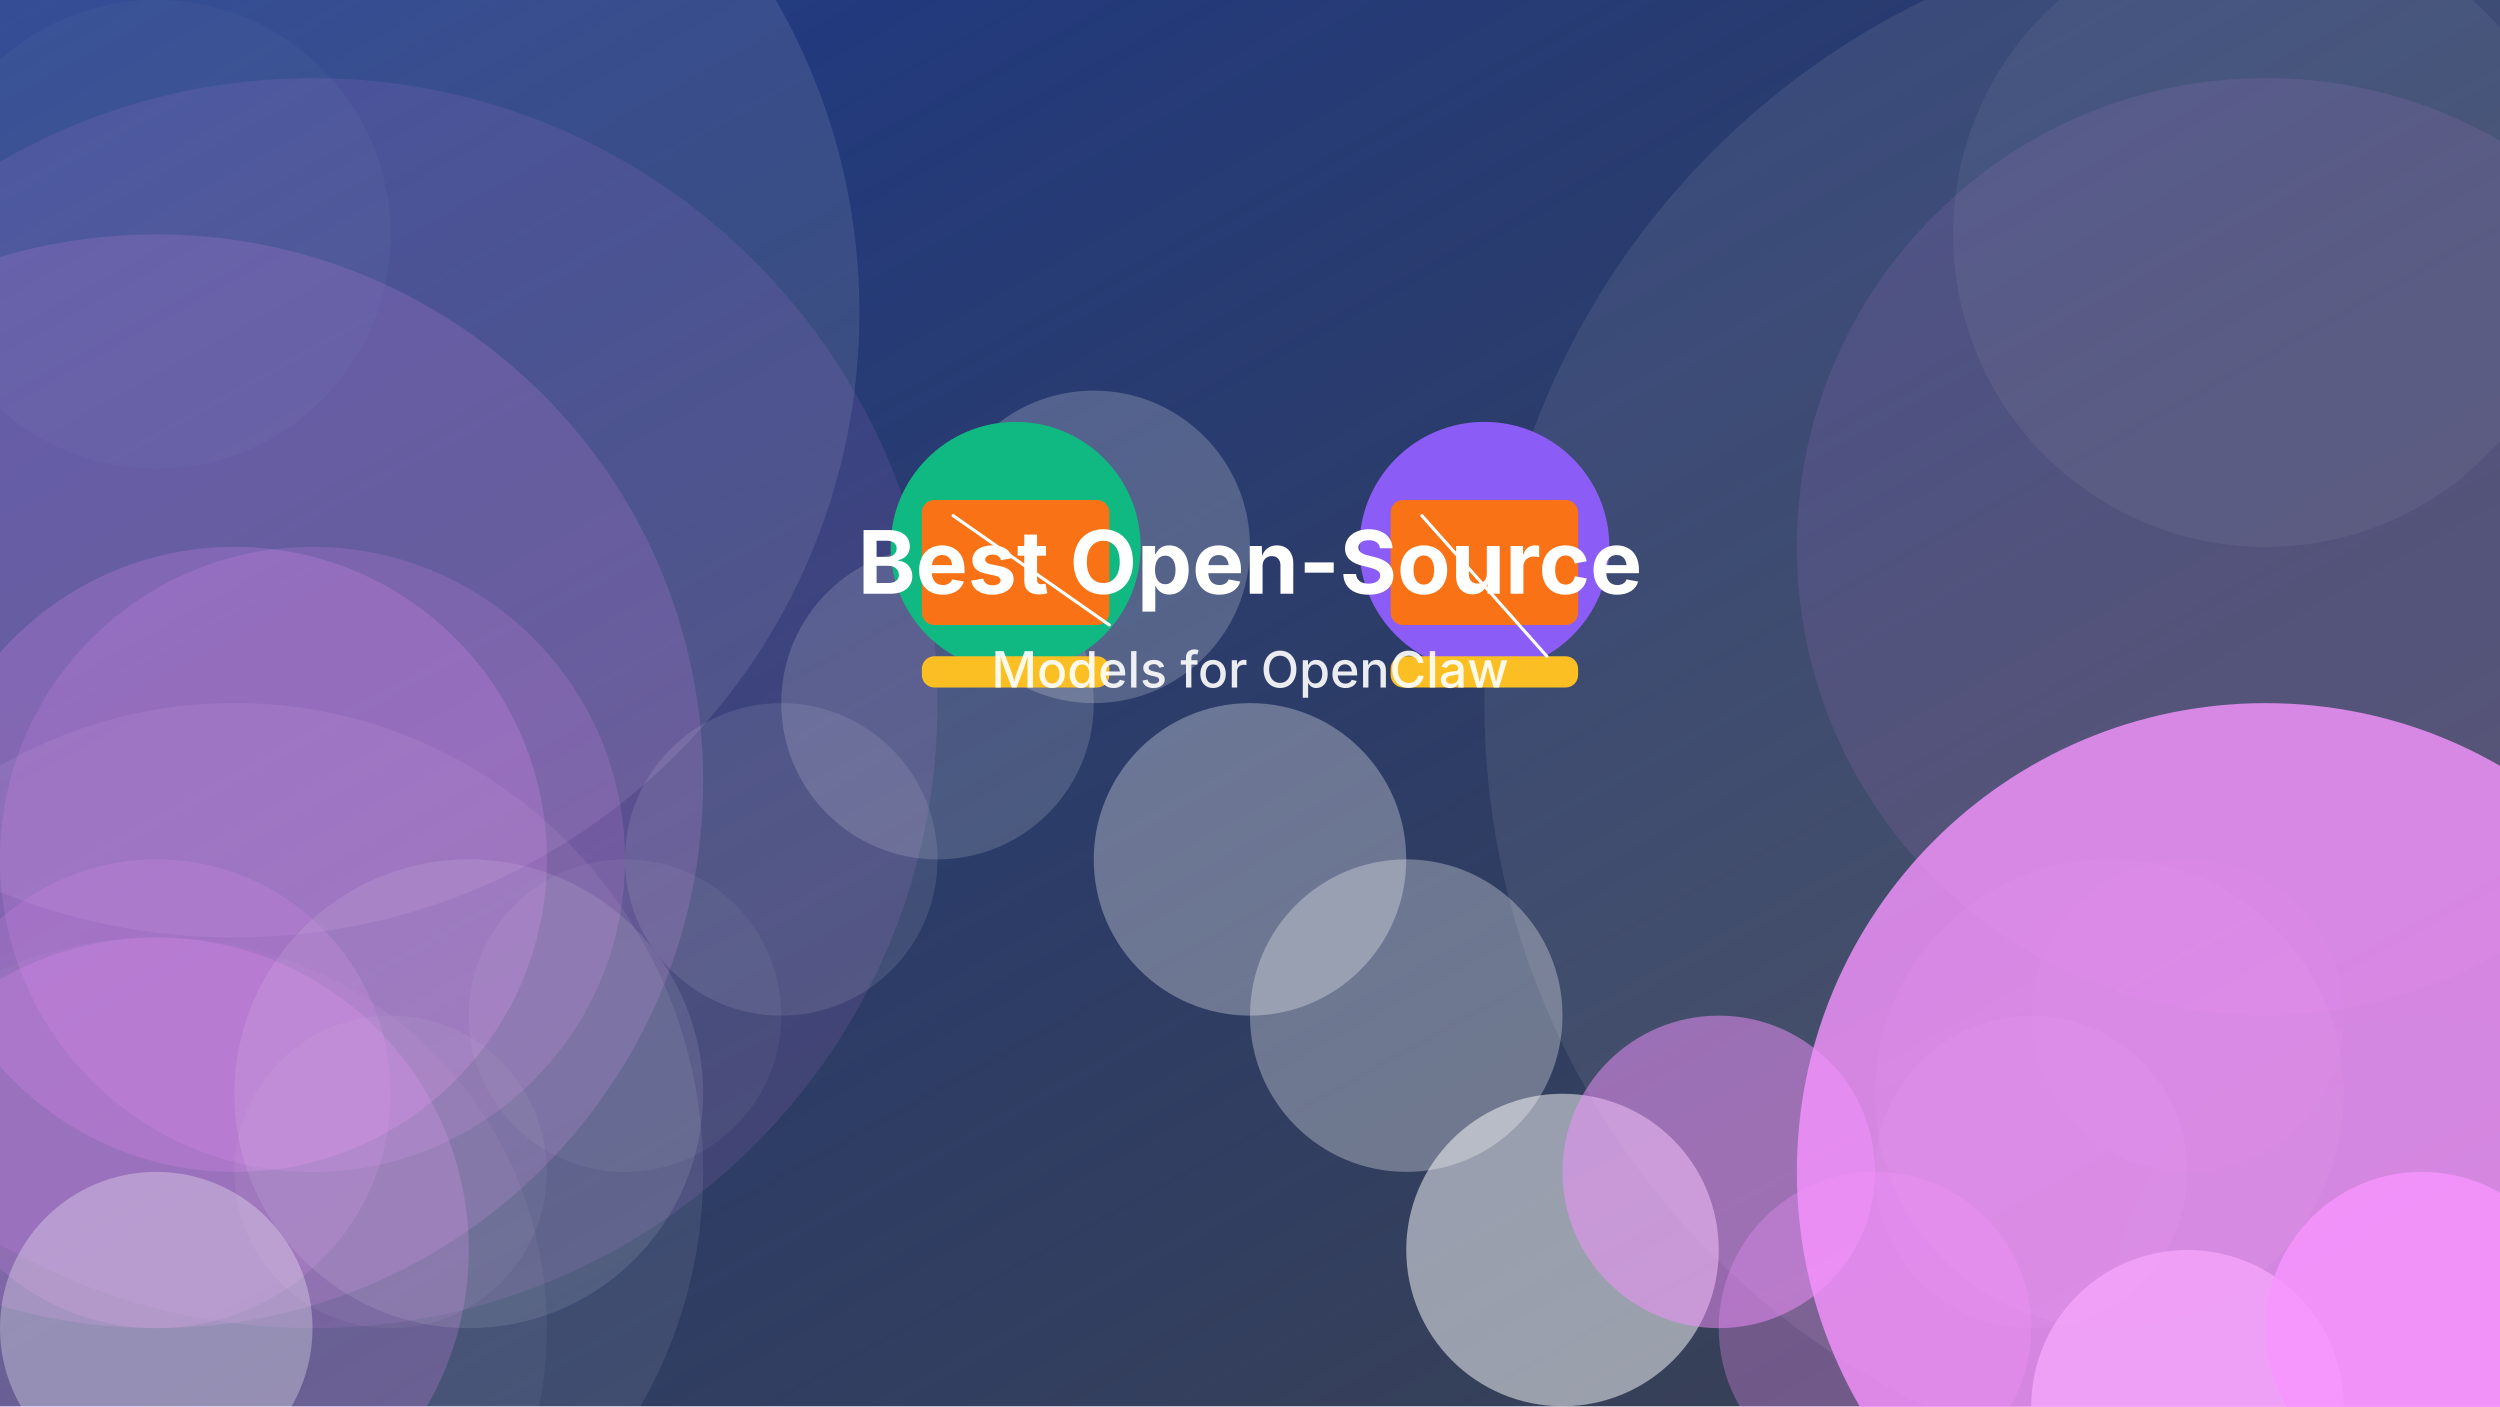
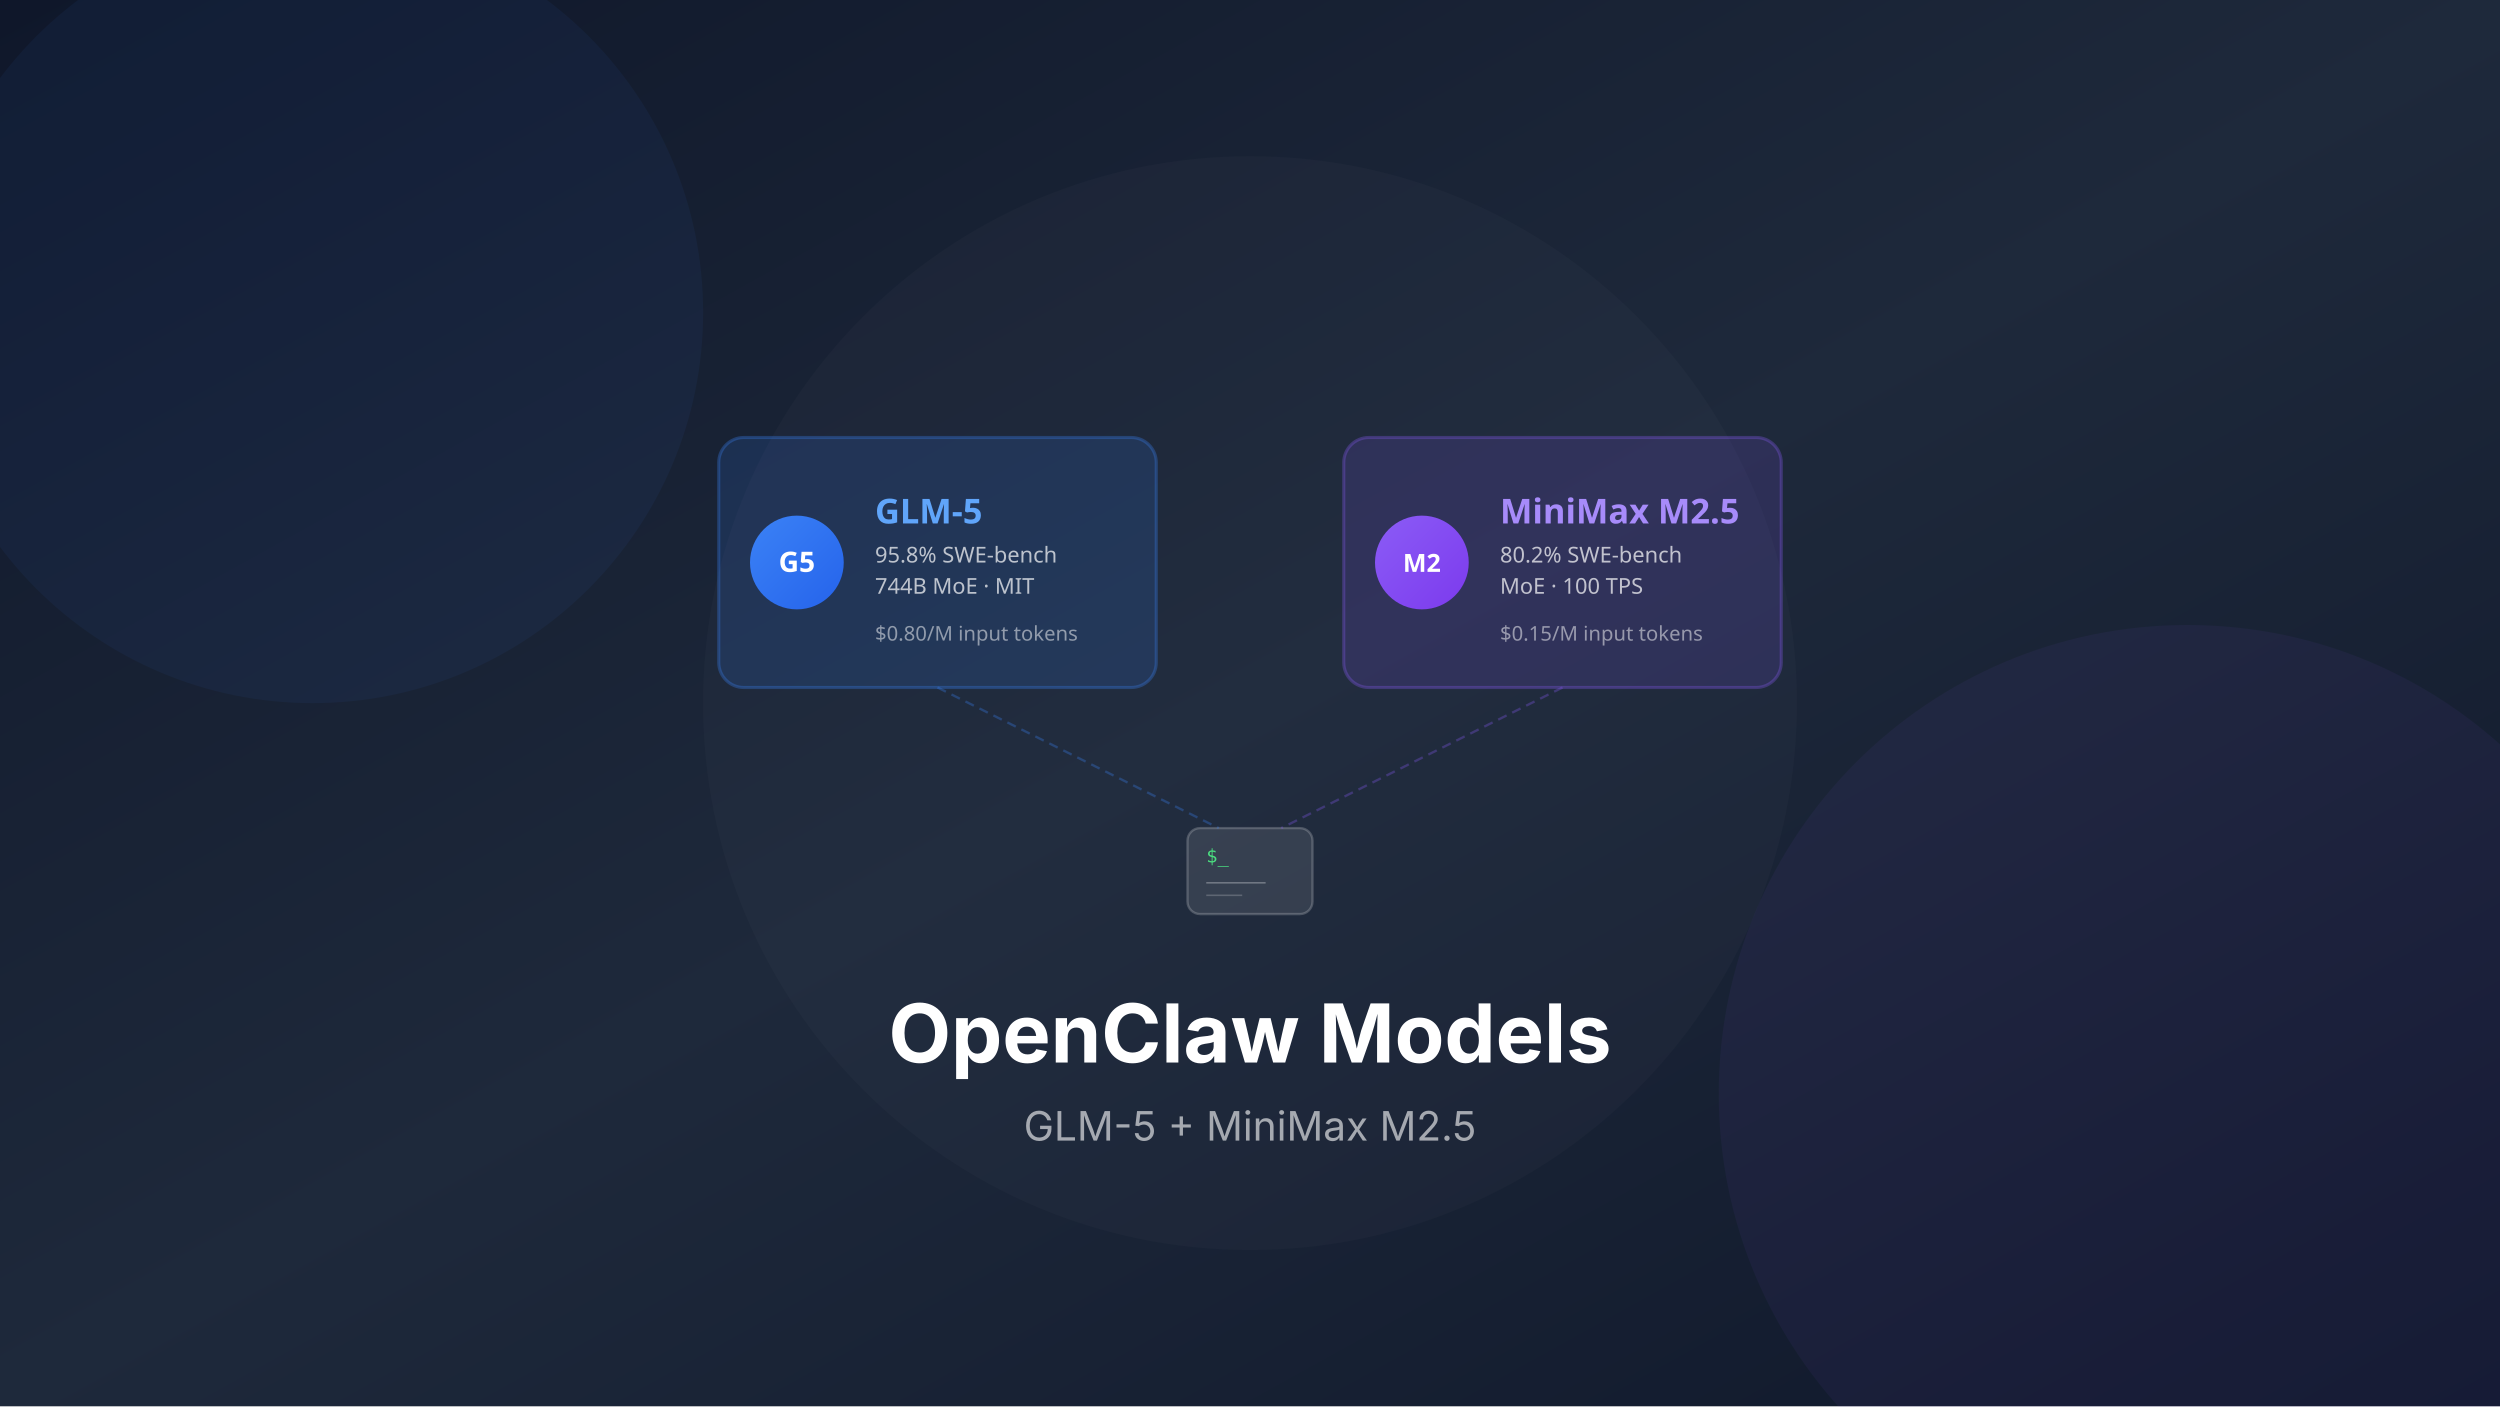
<svg xmlns="http://www.w3.org/2000/svg" viewBox="0 0 1600 900">
  <defs>
    <linearGradient id="bgGrad" x1="0%" y1="0%" x2="100%" y2="100%">
-       <stop offset="0%" stop-color="#1e3a8a" stop-opacity="1" />
-       <stop offset="100%" stop-color="#0f172a" stop-opacity="0.8" />
+       <stop offset="0%" style="stop-color:#0f172a" />
+       <stop offset="50%" style="stop-color:#1e293b" />
+       <stop offset="100%" style="stop-color:#0f172a" />
    </linearGradient>
-     <linearGradient id="accentGrad" x1="0%" y1="0%" x2="100%" y2="100%">
-       <stop offset="0%" stop-color="#f97316" stop-opacity="1" />
-       <stop offset="100%" stop-color="#fbbf24" stop-opacity="0" />
+     <linearGradient id="glmGrad" x1="0%" y1="0%" x2="100%" y2="100%">
+       <stop offset="0%" style="stop-color:#3b82f6" />
+       <stop offset="100%" style="stop-color:#2563eb" />
+     </linearGradient>
+     <linearGradient id="mmGrad" x1="0%" y1="0%" x2="100%" y2="100%">
+       <stop offset="0%" style="stop-color:#8b5cf6" />
+       <stop offset="100%" style="stop-color:#7c3aed" />
    </linearGradient>
  </defs>
  <rect width="1600" height="900" fill="url(#bgGrad)" />
-   <circle cx="1450" cy="150" r="200" fill="rgba(255,255,255,0.05)" />
-   <circle cx="150" cy="750" r="300" fill="rgba(255,255,255,0.08)" />
-   <circle cx="100" cy="150" r="150" fill="rgba(255,255,255,0.03)" />
-   <circle cx="150" cy="200" r="400" fill="rgba(255,255,255,0.1)" />
-   <circle cx="100" cy="850" r="250" fill="rgba(255,255,255,0.05)" />
-   <circle cx="1450" cy="450" r="500" fill="rgba(255,255,255,0.08)" />
-   <circle cx="1450" cy="350" r="300" fill="rgba(247,147,267,0.1)" />
-   <circle cx="100" cy="500" r="350" fill="rgba(247,147,267,0.15)" />
-   <circle cx="150" cy="550" r="200" fill="rgba(247,147,267,0.2)" />
-   <circle cx="200" cy="450" r="400" fill="rgba(247,147,267,0.1)" />
-   <circle cx="200" cy="550" r="200" fill="rgba(247,147,267,0.15)" />
-   <circle cx="1400" cy="650" r="100" fill="rgba(255,255,255,0.05)" />
-   <circle cx="1350" cy="700" r="150" fill="rgba(255,255,255,0.08)" />
-   <circle cx="1300" cy="750" r="100" fill="rgba(255,255,255,0.1)" />
-   <circle cx="100" cy="700" r="150" fill="rgba(247,147,267,0.15)" />
-   <circle cx="100" cy="800" r="200" fill="rgba(247,147,267,0.2)" />
-   <circle cx="100" cy="850" r="100" fill="rgba(255,255,255,0.3)" />
-   <circle cx="250" cy="750" r="100" fill="rgba(255,255,255,0.05)" />
-   <circle cx="300" cy="700" r="150" fill="rgba(255,255,255,0.1)" />
-   <circle cx="400" cy="650" r="100" fill="rgba(255,255,255,0.05)" />
-   <circle cx="500" cy="550" r="100" fill="rgba(255,255,255,0.1)" />
-   <circle cx="600" cy="450" r="100" fill="rgba(255,255,255,0.15)" />
-   <circle cx="700" cy="350" r="100" fill="rgba(255,255,255,0.2)" />
-   <circle cx="800" cy="550" r="100" fill="rgba(255,255,255,0.3)" />
-   <circle cx="900" cy="650" r="100" fill="rgba(255,255,255,0.3)" />
-   <circle cx="1000" cy="800" r="100" fill="rgba(255,255,255,0.5)" />
-   <circle cx="1200" cy="850" r="100" fill="rgba(247,147,267,0.3)" />
-   <circle cx="1100" cy="750" r="100" fill="rgba(247,147,267,0.5)" />
-   <circle cx="1400" cy="900" r="100" fill="rgba(255,255,255,0.7)" />
-   <circle cx="1450" cy="750" r="300" fill="rgba(247,147,267,0.8)" />
-   <circle cx="1550" cy="850" r="100" fill="rgba(247,147,267,0.8)" />
-   <circle cx="1450" cy="150" r="200" fill="rgba(255,255,255,0.05)" opacity="0.1" />
-   <circle cx="1550" cy="850" r="200" fill="rgba(255,255,255,0.1)" opacity="0.1" />
-   <g transform="translate(800, 350)">
-     <g transform="translate(-150, 0)">
-       <circle cx="0" cy="0" r="80" fill="#10b981" />
-       <circle cx="0" cy="0" r="70" fill="#10b981" />
-       <circle cx="0" cy="0" r="60" fill="#10b981" />
-       <rect x="-60" y="-30" width="120" height="80" rx="8" fill="#f97316" />
-       <rect x="-60" y="70" width="120" height="20" rx="8" fill="#fbbf24" />
-       <path d="M-40 -20 L60 50 L20 M20 L-15 50 Q-5 5 L-10 15 L-5 5 L-5" fill="none" stroke="#ffffff" stroke-width="2" stroke-linecap="round" stroke-linejoin="round" />
-       <path d="M-25 30 Q5 L15" fill="none" stroke="#ffffff" stroke-width="2" stroke-linecap="round" stroke-linejoin="round" />
-     </g>
-     <g transform="translate(150, 0)">
-       <circle cx="0" cy="0" r="80" fill="#8b5cf6" />
-       <circle cx="0" cy="0" r="70" fill="#8b5cf6" />
-       <circle cx="0" cy="0" r="60" fill="#8b5cf6" />
-       <rect x="-60" y="-30" width="120" height="80" rx="8" fill="#f97316" />
-       <rect x="-60" y="70" width="120" height="20" rx="8" fill="#fbbf24" />
-       <path d="M-40 -20 L40 70 L70 L20 L20 M20 M20 L-15 50 Q-5 5 L-10 15 L-5 5 L-5" fill="none" stroke="#ffffff" stroke-width="2" stroke-linecap="round" stroke-linejoin="round" />
-       <path d="M-25 30 Q5 L15" fill="none" stroke="#ffffff" stroke-width="2" stroke-linecap="round" stroke-linejoin="round" />
-     </g>
-     <g transform="translate(1100, 0)">
-       <circle cx="0" cy="0" r="80" fill="#d97706" />
-       <circle cx="0" cy="0" r="70" fill="#d97706" />
-       <circle cx="0" cy="0" r="60" fill="#d97706" />
-       <rect x="-60" y="-30" width="120" height="80" rx="8" fill="#f97316" />
-       <rect x="-60" y="70" width="120" height="20" rx="8" fill="#fbbf24" />
-       <path d="M-40 -20 L35 50 L35 L35 L35 M20 L15 35 Q-5 5 L-10 15 L-5 5 L-5" fill="none" stroke="#ffffff" stroke-width="2" stroke-linecap="round" stroke-linejoin="round" />
-       <path d="M-25 30 Q5 L15" fill="none" stroke="#ffffff" stroke-width="2" stroke-linecap="round" stroke-linejoin="round" />
-     </g>
+   <circle cx="200" cy="200" r="250" fill="rgba(59,130,246,0.06)" />
+   <circle cx="1400" cy="700" r="300" fill="rgba(139,92,246,0.06)" />
+   <circle cx="800" cy="450" r="350" fill="rgba(255,255,255,0.02)" />
+   <g transform="translate(460, 280)">
+     <rect x="0" y="0" width="280" height="160" rx="16" fill="rgba(59,130,246,0.15)" stroke="rgba(59,130,246,0.3)" stroke-width="2" />
+     <circle cx="50" cy="80" r="30" fill="url(#glmGrad)" />
+     <text x="50" y="86" text-anchor="middle" font-family="system-ui, sans-serif" font-size="18" font-weight="700" fill="white">G5</text>
+     <text x="100" y="55" font-family="system-ui, sans-serif" font-size="22" font-weight="700" fill="#60a5fa">GLM-5</text>
+     <text x="100" y="80" font-family="system-ui, sans-serif" font-size="14" fill="rgba(255,255,255,0.7)">95.8% SWE-bench</text>
+     <text x="100" y="100" font-family="system-ui, sans-serif" font-size="14" fill="rgba(255,255,255,0.7)">744B MoE · MIT</text>
+     <text x="100" y="130" font-family="system-ui, sans-serif" font-size="13" fill="rgba(255,255,255,0.5)">$0.80/M input tokens</text>
  </g>
-   <text x="800" y="380" text-anchor="middle" font-family="system-ui, -apple-system, sans-serif" font-size="56" font-weight="700" fill="white">
-     Best Open-Source
+   <g transform="translate(860, 280)">
+     <rect x="0" y="0" width="280" height="160" rx="16" fill="rgba(139,92,246,0.15)" stroke="rgba(139,92,246,0.3)" stroke-width="2" />
+     <circle cx="50" cy="80" r="30" fill="url(#mmGrad)" />
+     <text x="50" y="86" text-anchor="middle" font-family="system-ui, sans-serif" font-size="16" font-weight="700" fill="white">M2</text>
+     <text x="100" y="55" font-family="system-ui, sans-serif" font-size="22" font-weight="700" fill="#a78bfa">MiniMax M2.5</text>
+     <text x="100" y="80" font-family="system-ui, sans-serif" font-size="14" fill="rgba(255,255,255,0.7)">80.2% SWE-bench</text>
+     <text x="100" y="100" font-family="system-ui, sans-serif" font-size="14" fill="rgba(255,255,255,0.7)">MoE · 100 TPS</text>
+     <text x="100" y="130" font-family="system-ui, sans-serif" font-size="13" fill="rgba(255,255,255,0.5)">$0.15/M input tokens</text>
+   </g>
+   <g transform="translate(760, 530)">
+     <rect x="0" y="0" width="80" height="55" rx="8" fill="rgba(255,255,255,0.1)" stroke="rgba(255,255,255,0.2)" stroke-width="1.5" />
+     <text x="12" y="22" font-family="monospace" font-size="12" fill="#4ade80">$_</text>
+     <line x1="12" y1="35" x2="50" y2="35" stroke="rgba(255,255,255,0.3)" stroke-width="1" />
+     <line x1="12" y1="43" x2="35" y2="43" stroke="rgba(255,255,255,0.2)" stroke-width="1" />
+   </g>
+   <line x1="600" y1="440" x2="780" y2="530" stroke="rgba(59,130,246,0.3)" stroke-width="1.5" stroke-dasharray="6,4" />
+   <line x1="1000" y1="440" x2="820" y2="530" stroke="rgba(139,92,246,0.3)" stroke-width="1.5" stroke-dasharray="6,4" />
+   <text x="800" y="680" text-anchor="middle" font-family="system-ui, -apple-system, sans-serif" font-size="52" font-weight="700" fill="white">
+     OpenClaw Models
  </text>
-   <text x="800" y="440" text-anchor="middle" font-family="system-ui, -apple-system, sans-serif" font-size="32" font-weight="500" fill="white" opacity="0.9">
-     Models for OpenClaw
+   <text x="800" y="730" text-anchor="middle" font-family="system-ui, -apple-system, sans-serif" font-size="26" font-weight="400" fill="rgba(255,255,255,0.6)">
+     GLM-5 + MiniMax M2.5
  </text>
</svg>
